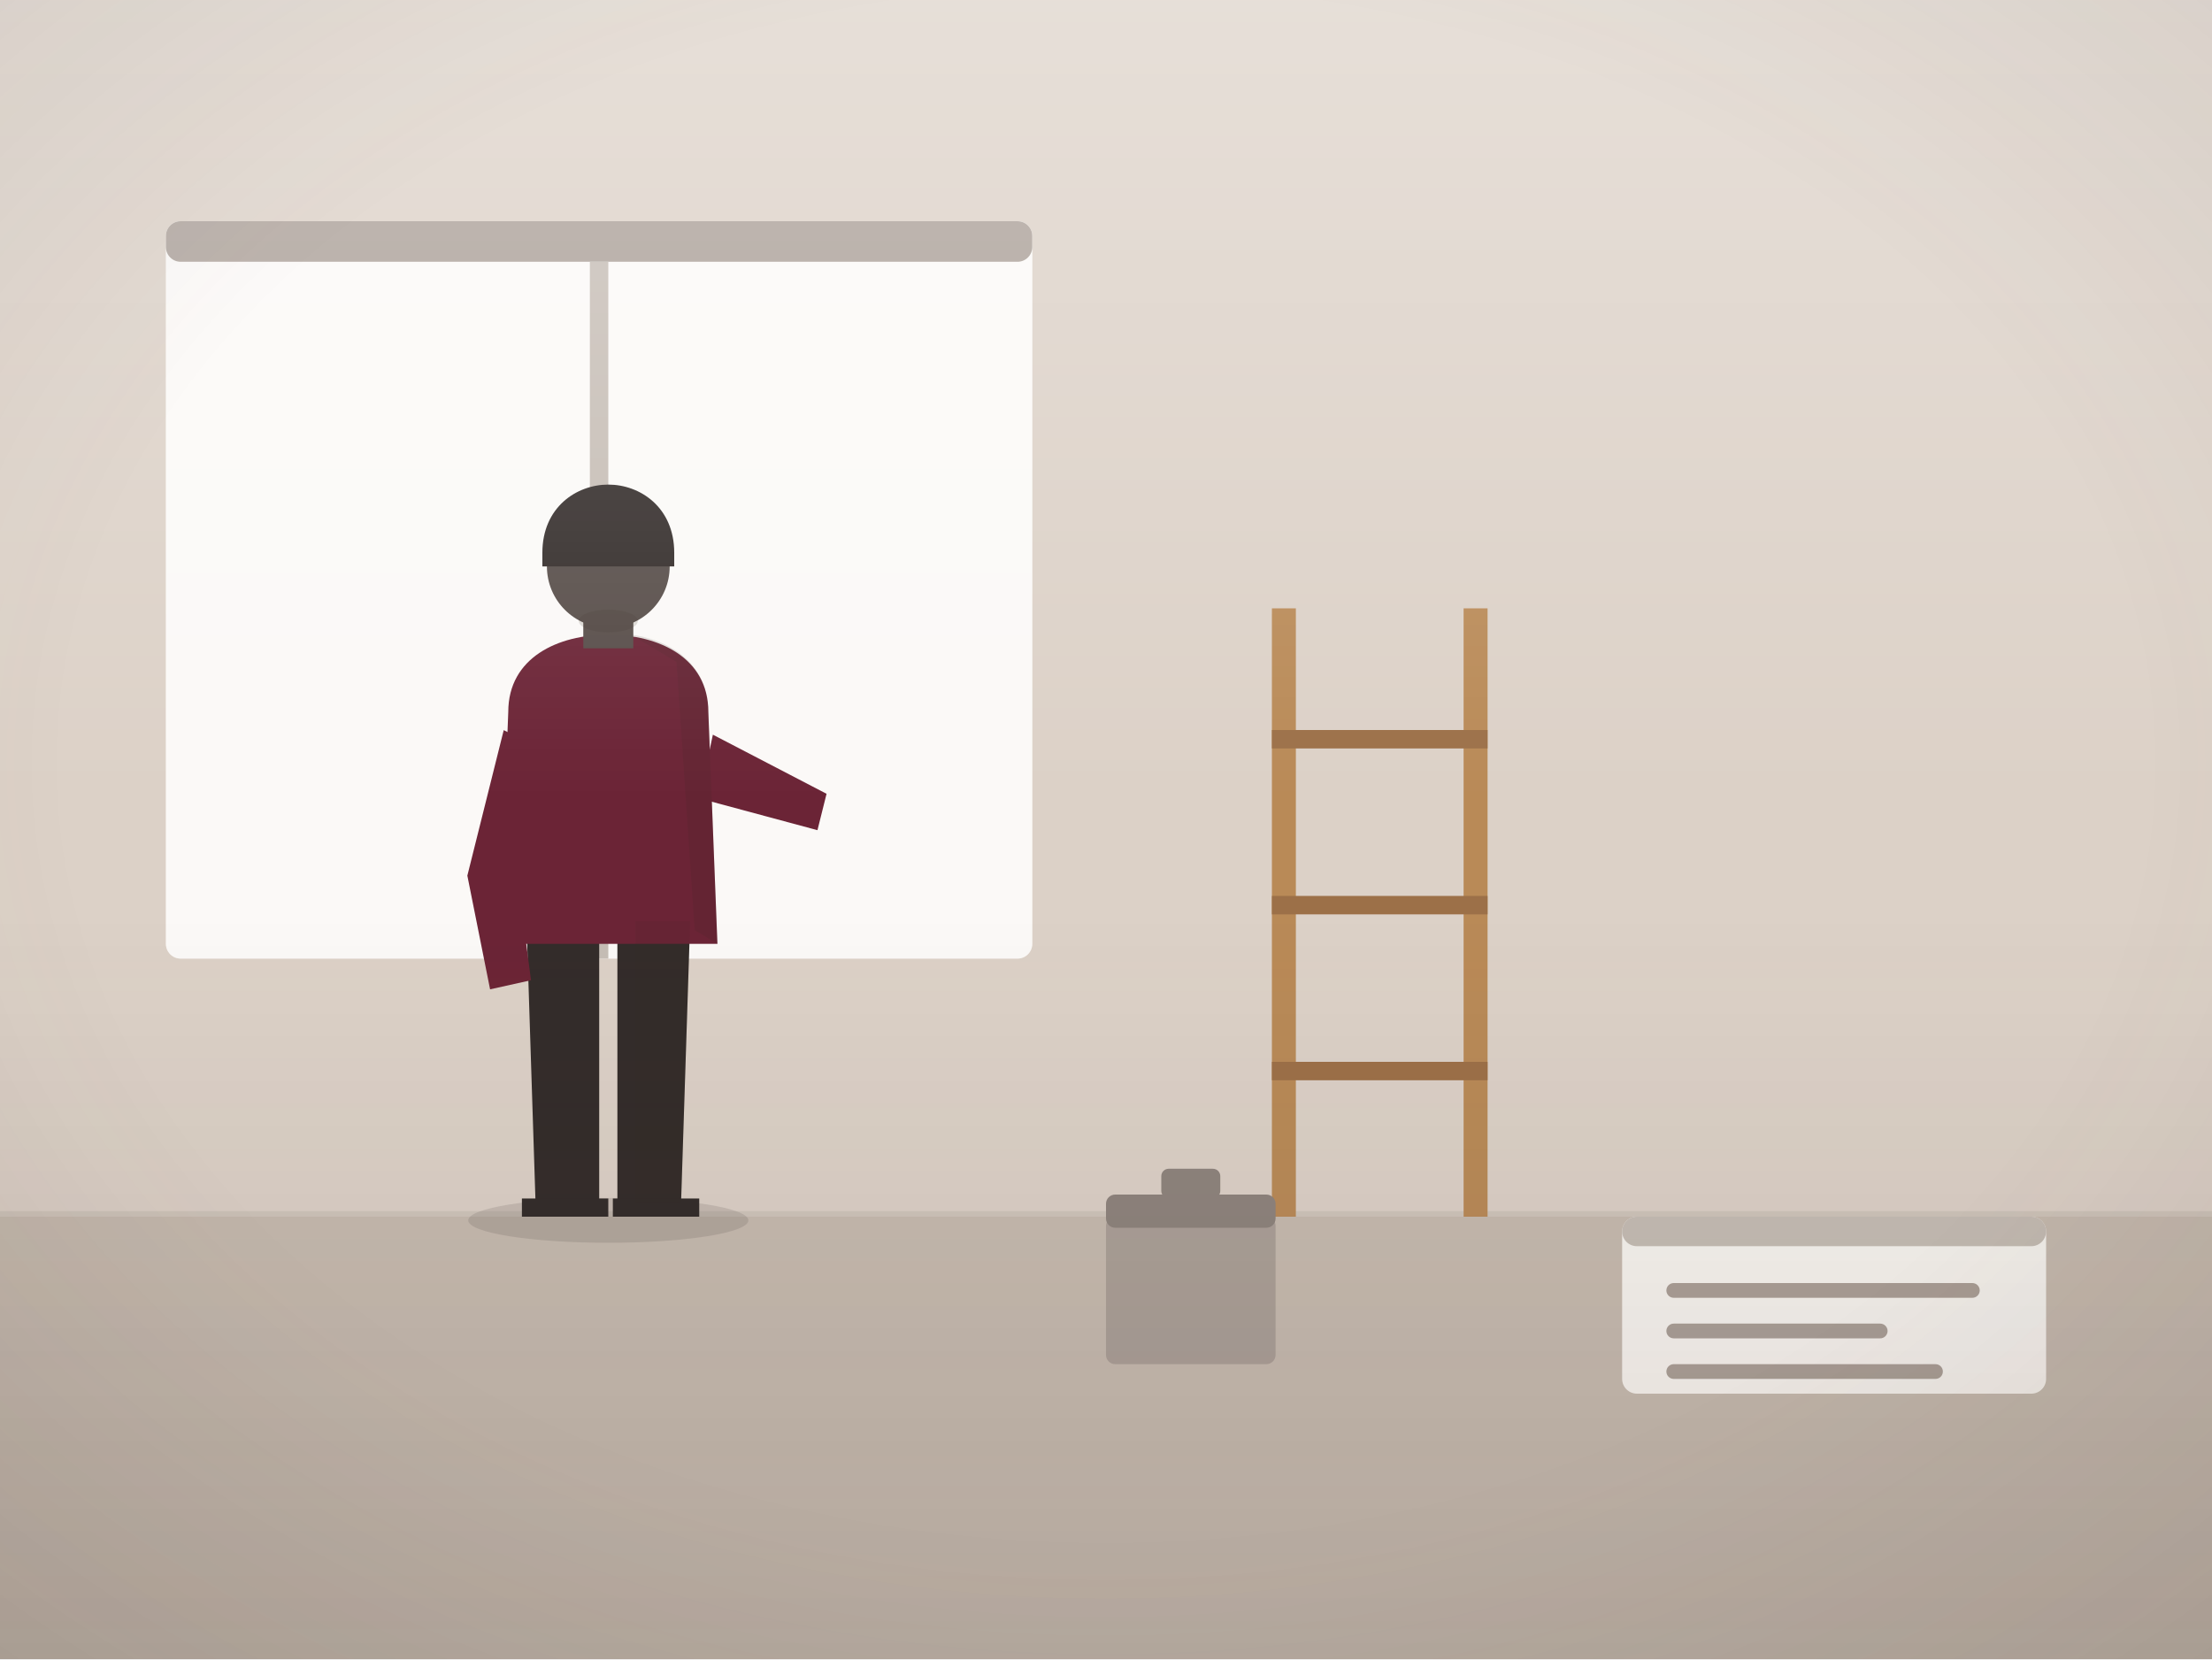
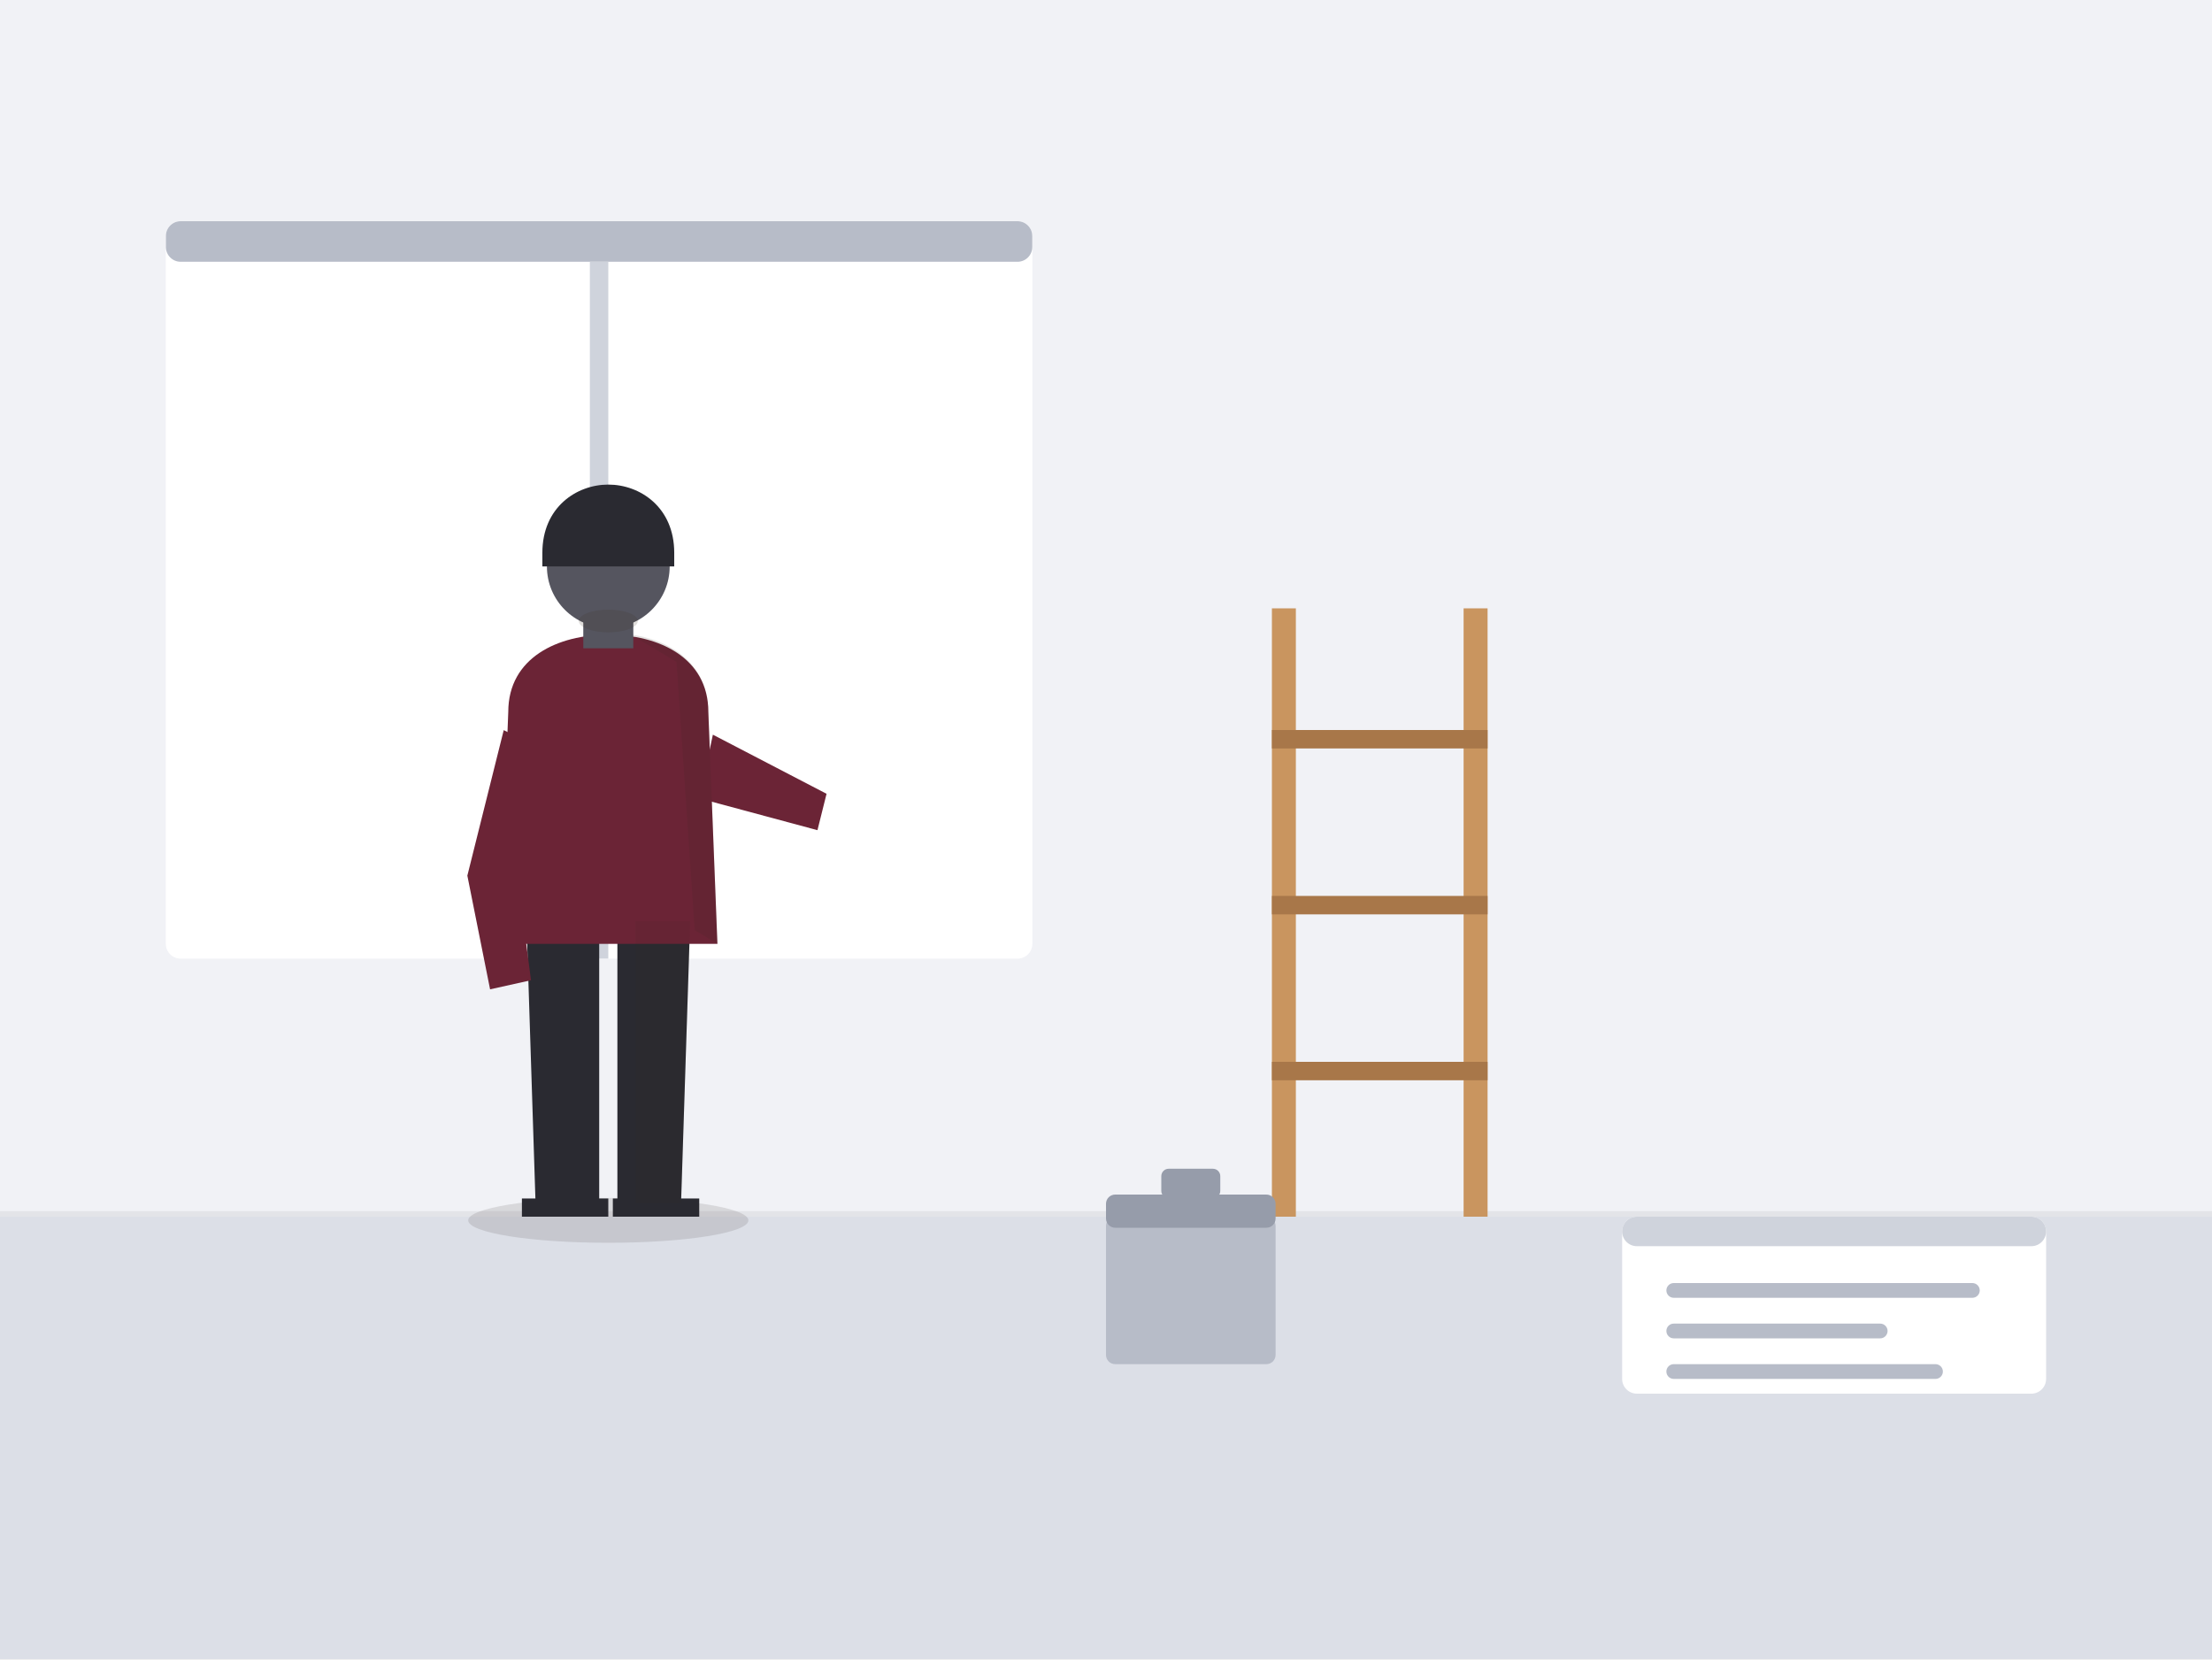
<svg xmlns="http://www.w3.org/2000/svg" viewBox="0 0 1200 900" width="1200" height="900" role="img">
-   <defs>
-     <linearGradient id="gTop" x1="0" y1="0" x2="0" y2="1">
-       <stop offset="0" stop-color="#FFFFFF" stop-opacity=".30" />
-       <stop offset=".48" stop-color="#FFFFFF" stop-opacity="0" />
-     </linearGradient>
-     <linearGradient id="gBot" x1="0" y1="0" x2="0" y2="1">
-       <stop offset=".55" stop-color="#3A2C24" stop-opacity="0" />
-       <stop offset="1" stop-color="#3A2C24" stop-opacity=".13" />
-     </linearGradient>
-     <radialGradient id="gVig" cx=".5" cy=".46" r=".75">
-       <stop offset=".62" stop-color="#3A2C24" stop-opacity="0" />
-       <stop offset="1" stop-color="#3A2C24" stop-opacity=".10" />
-     </radialGradient>
-   </defs>
-   <rect x="0" y="0" width="1200" height="900" fill="#EDE6DF" />
-   <rect x="0" y="0" width="1200" height="660" fill="#DCD1C7" />
-   <rect x="0" y="660" width="1200" height="240" fill="#C7BBB0" />
+   <rect x="0" y="0" width="1200" height="900" fill="#F7F8FA" />
+   <rect x="0" y="0" width="1200" height="660" fill="#F1F2F6" />
+   <rect x="0" y="660" width="1200" height="240" fill="#DCDFE7" />
  <rect x="0" y="657" width="1200" height="3" fill="rgba(0,0,0,.06)" />
-   <rect x="90" y="120" width="470" height="400" fill="#F8F4F0" rx="8" />
+   <rect x="90" y="120" width="470" height="400" fill="#FFFFFF" rx="8" />
  <rect x="90" y="120" width="470" height="400" fill="rgba(255,255,255,.45)" rx="8" />
-   <rect x="90" y="120" width="470" height="22" fill="#ABA098" rx="8" />
-   <rect x="320" y="142" width="10" height="378" fill="#C6BDB5" />
+   <rect x="90" y="120" width="470" height="22" fill="#B7BCC8" rx="8" />
+   <rect x="320" y="142" width="10" height="378" fill="#CFD3DC" />
  <g transform="translate(690,330)">
-     <rect x="0" y="0" width="13" height="330" fill="#B98A57" />
-     <rect x="104" y="0" width="13" height="330" fill="#B98A57" />
-     <rect x="0" y="66" width="117" height="10" fill="#9C7048" />
-     <rect x="0" y="156" width="117" height="10" fill="#9C7048" />
-     <rect x="0" y="246" width="117" height="10" fill="#9C7048" />
+     <rect x="0" y="0" width="13" height="330" fill="#C9955F" />
+     <rect x="104" y="0" width="13" height="330" fill="#C9955F" />
+     <rect x="0" y="66" width="117" height="10" fill="#A87749" />
+     <rect x="0" y="156" width="117" height="10" fill="#A87749" />
+     <rect x="0" y="246" width="117" height="10" fill="#A87749" />
  </g>
  <ellipse cx="330" cy="662" rx="76" ry="12.16" fill="rgba(51,44,42,.13)" />
  <g transform="translate(330,660) scale(1.233333)">
-     <path d="M-36,-130 L-32,-6 L-4,-6 L-4,-130 Z" fill="#332C2A" />
-     <path d="M4,-130 L4,-6 L32,-6 L36,-130 Z" fill="#332C2A" />
-     <rect x="-38" y="-8" width="38" height="8" fill="#332C2A" />
-     <rect x="2" y="-8" width="38" height="8" fill="#332C2A" />
+     <path d="M-36,-130 L-32,-6 L-4,-6 L-4,-130 Z" fill="#2A2A31" />
+     <path d="M4,-130 L4,-6 L32,-6 L36,-130 Z" fill="#2A2A31" />
+     <rect x="-38" y="-8" width="38" height="8" fill="#2A2A31" />
+     <rect x="2" y="-8" width="38" height="8" fill="#2A2A31" />
    <path d="M-44,-222 C-44,-246 -22,-256 0,-256 C22,-256 44,-246 44,-222 L48,-120 L-48,-120 Z" fill="#6B2436" />
    <path d="M-46,-214 L-62,-150 L-52,-100 L-34,-104 L-40,-150 L-30,-206 Z" fill="#6B2436" />
    <path d="M46,-212 L96,-186 L92,-170 L40,-184 Z" fill="#6B2436" />
-     <rect x="-11" y="-272" width="22" height="22" fill="#574D49" />
-     <circle cx="0" cy="-286" r="27" fill="#574D49" />
-     <path d="M-29,-292 C-29,-312 -14,-322 0,-322 C14,-322 29,-312 29,-292 L29,-286 L-29,-286 Z" fill="#332C2A" />
+     <rect x="-11" y="-272" width="22" height="22" fill="#55555F" />
+     <circle cx="0" cy="-286" r="27" fill="#55555F" />
+     <path d="M-29,-292 C-29,-312 -14,-322 0,-322 C14,-322 29,-312 29,-292 L29,-286 L-29,-286 Z" fill="#2A2A31" />
    <path d="M10,-256 C26,-254 44,-244 44,-222 L48,-120 L38,-126 L30,-244 Z" fill="rgba(58,44,36,.13)" />
    <path d="M12,-130 L12,-6 L32,-6 L36,-130 Z" fill="rgba(58,44,36,.10)" />
    <ellipse cx="0" cy="-262" rx="13" ry="5" fill="rgba(58,44,36,.16)" />
  </g>
  <g transform="translate(880,660)">
-     <rect x="0" y="0" width="230" height="96" fill="#F8F4F0" rx="8" />
-     <rect x="0" y="0" width="230" height="16" fill="#C6BDB5" rx="8" />
-     <rect x="24" y="36" width="170" height="8" fill="#ABA098" rx="4" />
-     <rect x="24" y="58" width="120" height="8" fill="#ABA098" rx="4" />
-     <rect x="24" y="80" width="150" height="8" fill="#ABA098" rx="4" />
+     <rect x="0" y="0" width="230" height="96" fill="#FFFFFF" rx="8" />
+     <rect x="0" y="0" width="230" height="16" fill="#CFD3DC" rx="8" />
+     <rect x="24" y="36" width="170" height="8" fill="#B7BCC8" rx="4" />
+     <rect x="24" y="58" width="120" height="8" fill="#B7BCC8" rx="4" />
+     <rect x="24" y="80" width="150" height="8" fill="#B7BCC8" rx="4" />
  </g>
  <g transform="translate(600,660)">
-     <rect x="0" y="0" width="92" height="80" fill="#ABA098" rx="5" />
-     <rect x="0" y="-12" width="92" height="18" fill="#8E847D" rx="5" />
-     <rect x="30" y="-26" width="32" height="16" fill="#8E847D" rx="4" />
+     <rect x="0" y="0" width="92" height="80" fill="#B7BCC8" rx="5" />
+     <rect x="0" y="-12" width="92" height="18" fill="#969CAA" rx="5" />
+     <rect x="30" y="-26" width="32" height="16" fill="#969CAA" rx="4" />
  </g>
-   <rect x="0" y="0" width="1200" height="900" fill="url(#gTop)" />
-   <rect x="0" y="0" width="1200" height="900" fill="url(#gBot)" />
-   <rect x="0" y="0" width="1200" height="900" fill="url(#gVig)" />
</svg>
